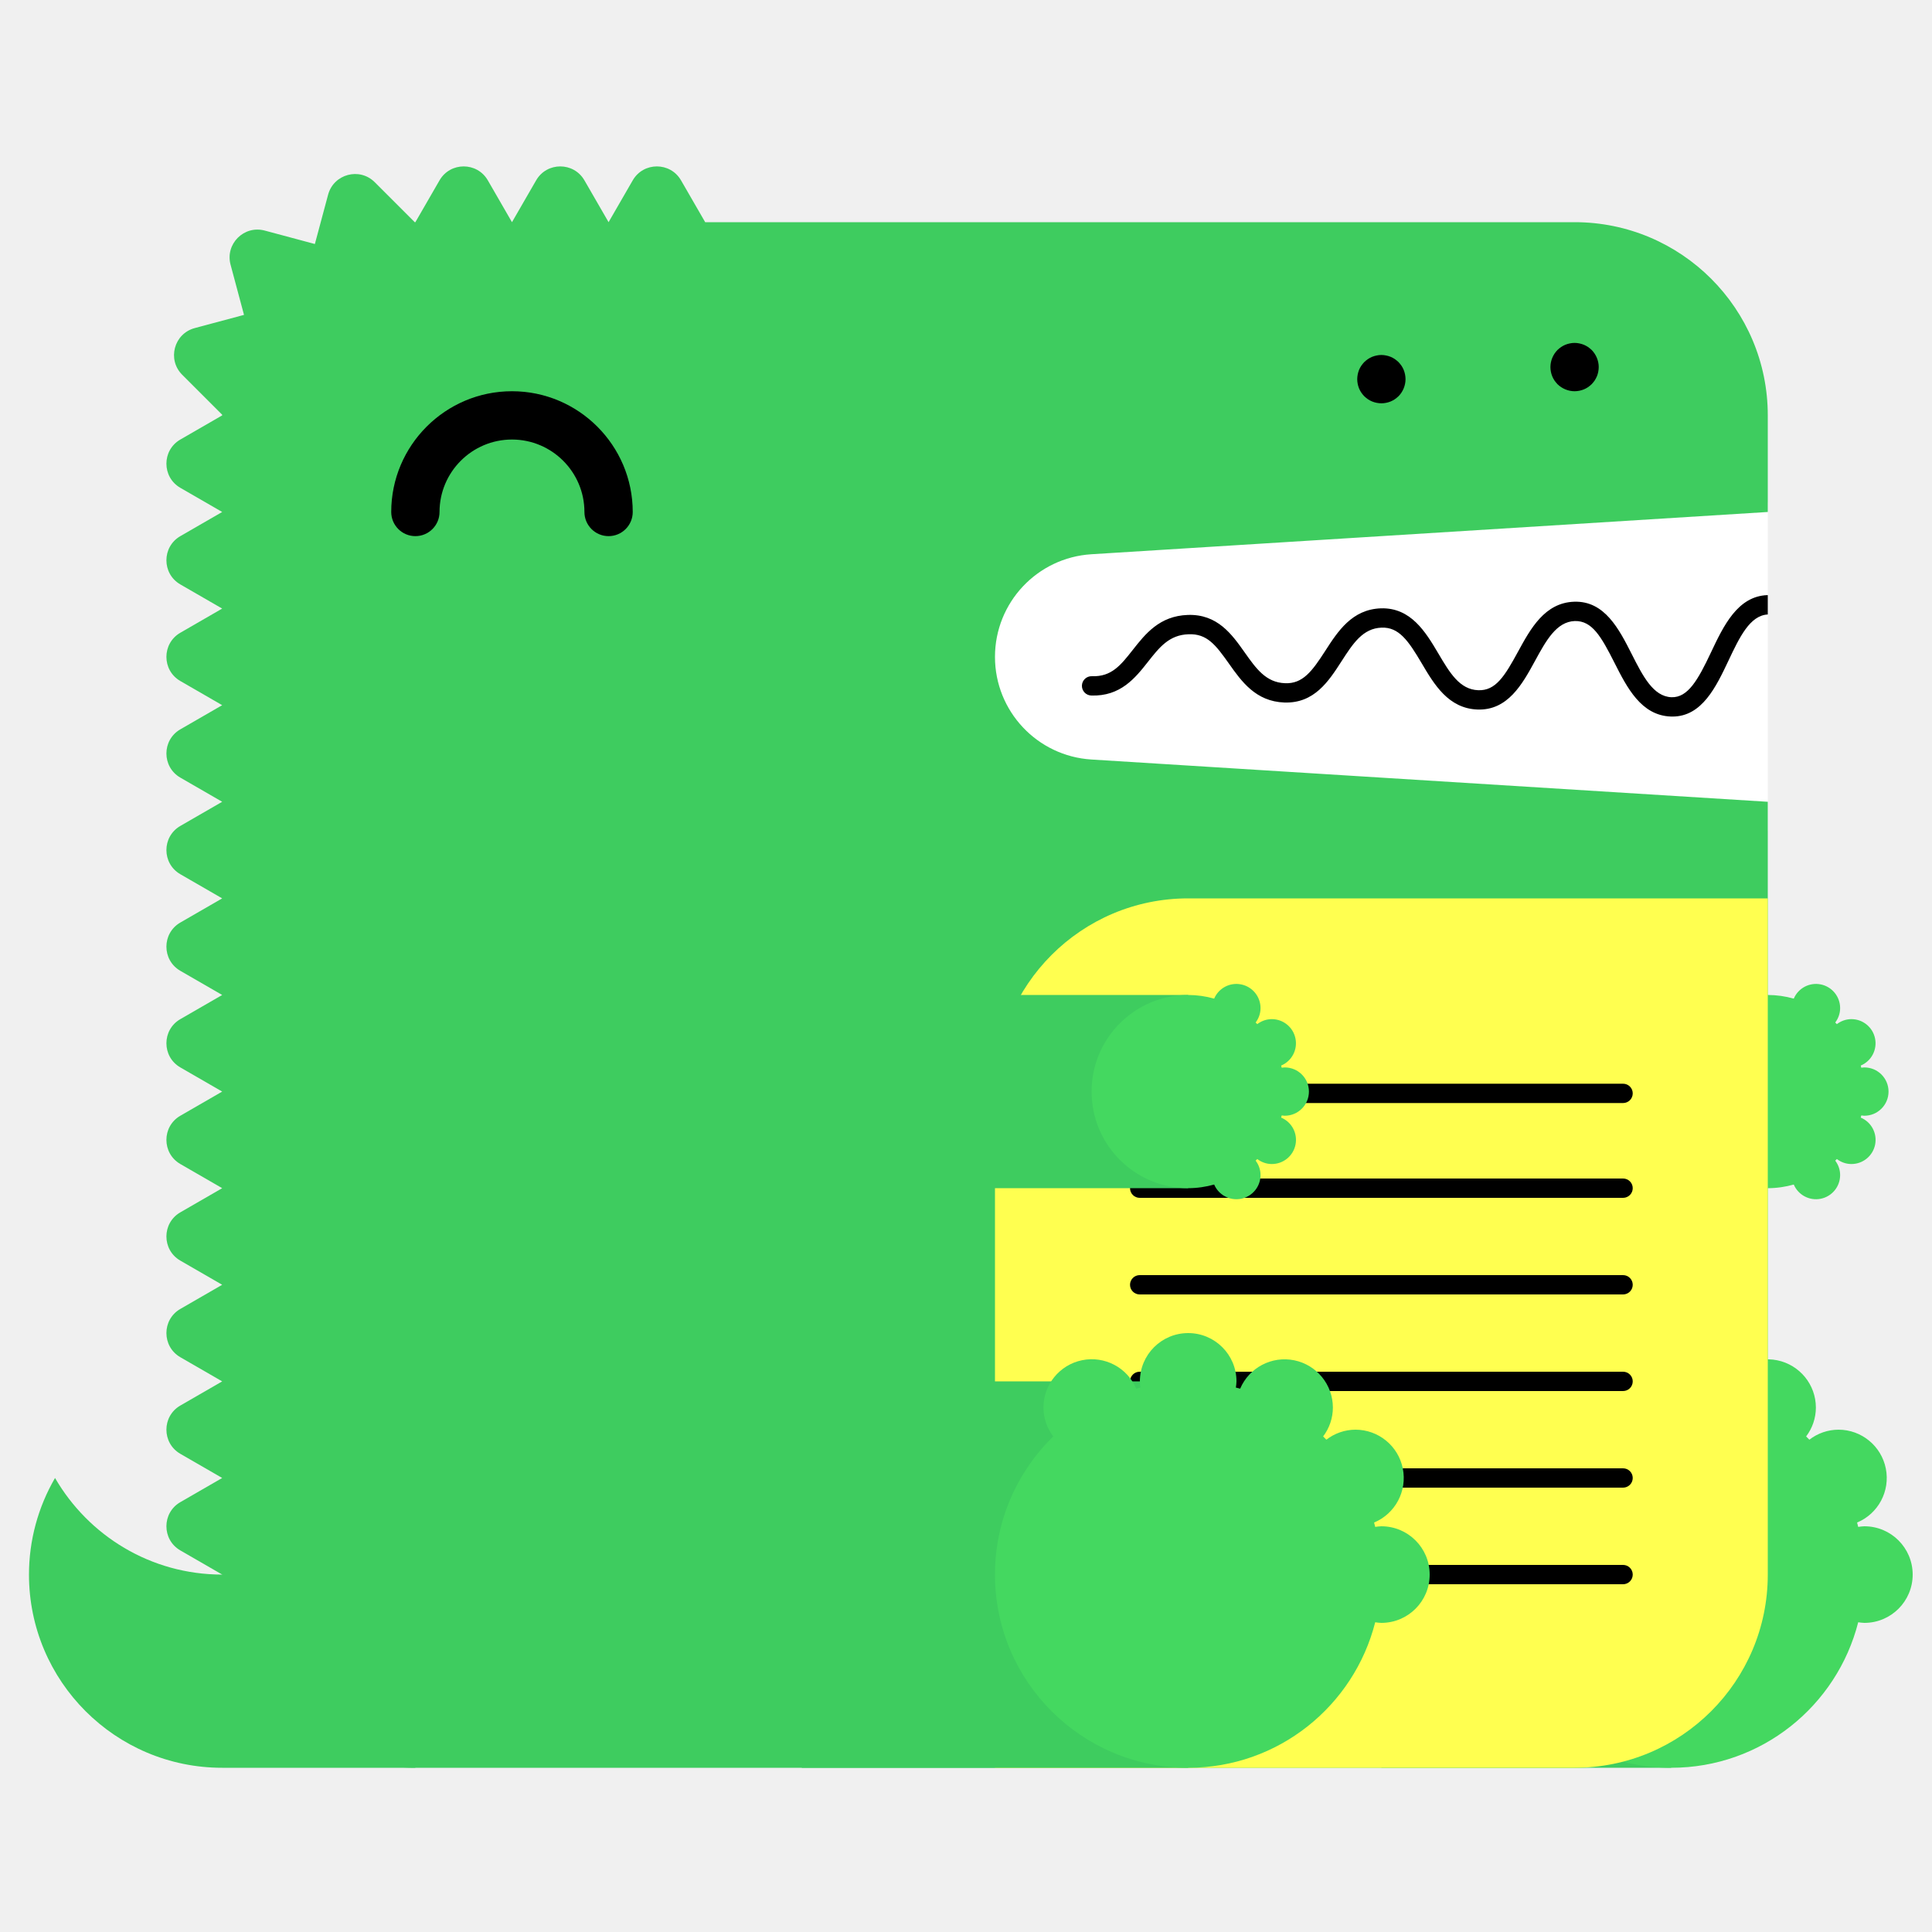
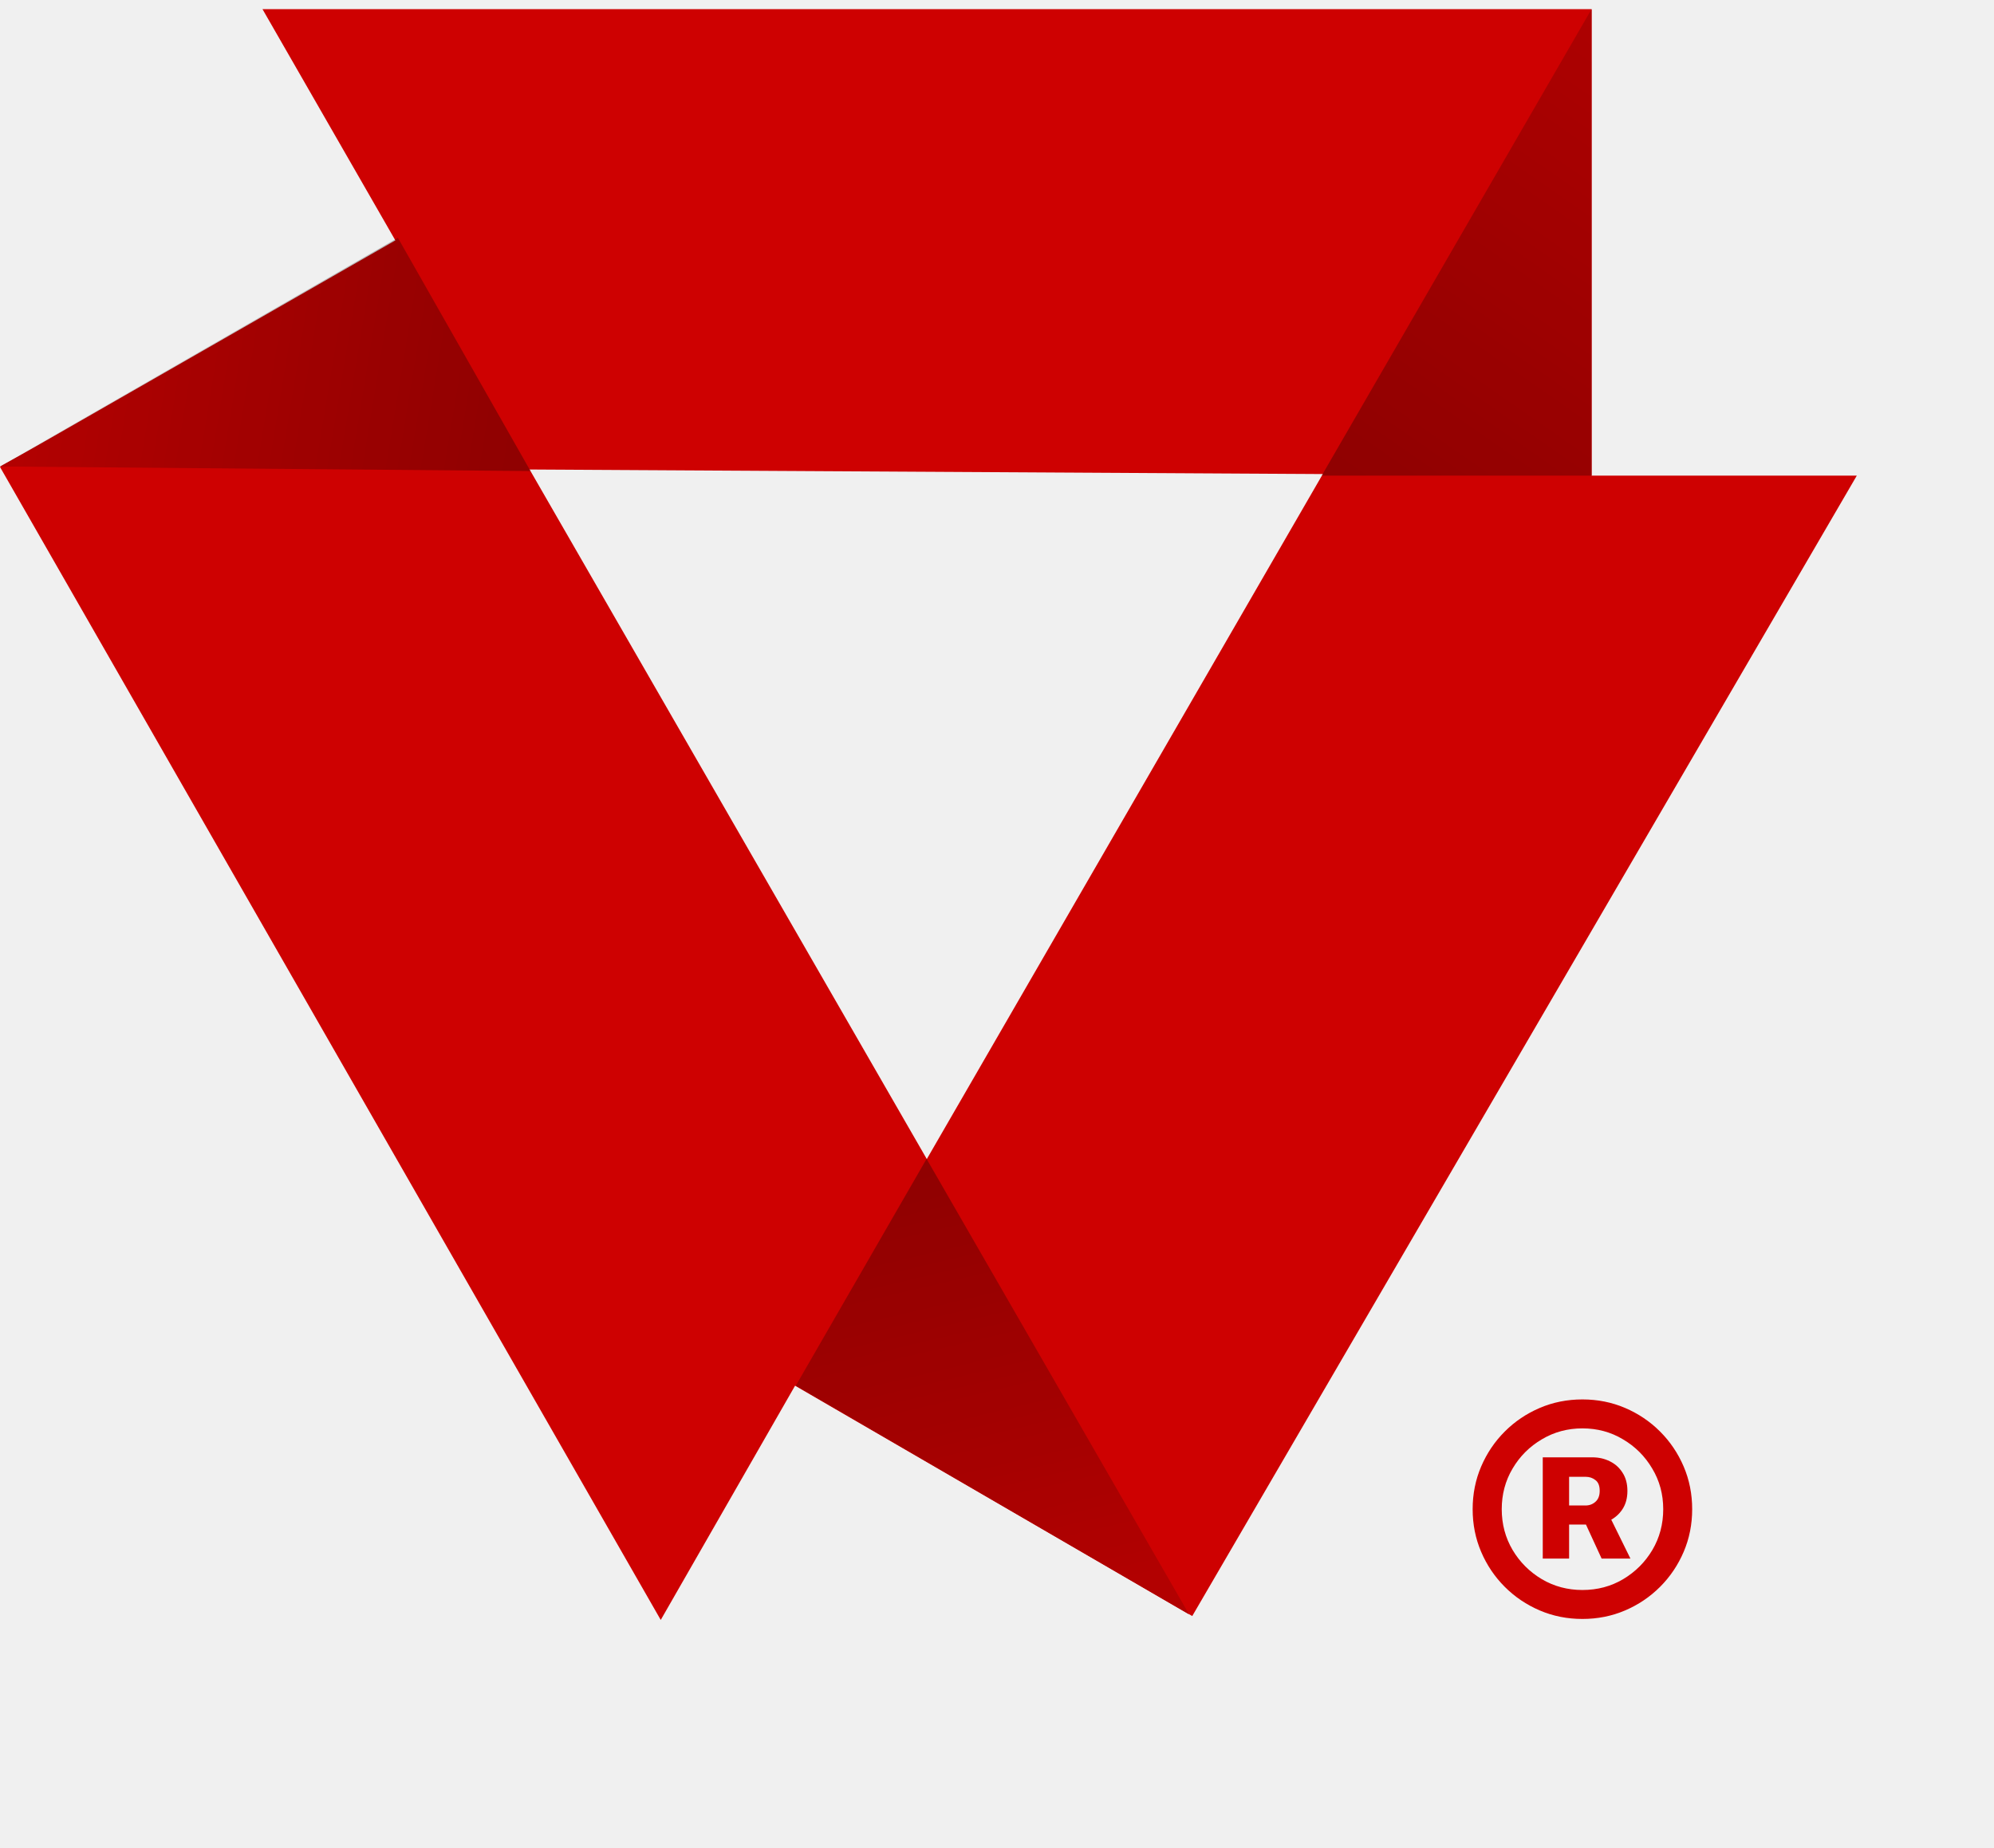
- <svg xmlns="http://www.w3.org/2000/svg" width="200" height="200" viewBox="0 0 200 200">
-   <g fill="none" fill-rule="evenodd">
-     <path fill="#FFF" d="M99 52h84v34H99z" />
-     <path d="M23 163c-7.398 0-13.843-4.027-17.303-10A19.886 19.886 0 0 0 3 163c0 11.046 8.954 20 20 20h20v-20H23z" fill="#3ECC5F" />
-     <path d="M112.98 57.376L183 53V43c0-11.046-8.954-20-20-20H73l-2.5-4.33c-1.112-1.925-3.889-1.925-5 0L63 23l-2.5-4.33c-1.111-1.925-3.889-1.925-5 0L53 23l-2.5-4.33c-1.111-1.925-3.889-1.925-5 0L43 23c-.022 0-.042.003-.065.003l-4.142-4.141c-1.57-1.571-4.252-.853-4.828 1.294l-1.369 5.104-5.192-1.392c-2.148-.575-4.111 1.389-3.535 3.536l1.39 5.193-5.102 1.367c-2.148.576-2.867 3.259-1.296 4.83l4.142 4.142c0 .021-.003.042-.003.064l-4.33 2.5c-1.925 1.111-1.925 3.889 0 5L23 53l-4.33 2.5c-1.925 1.111-1.925 3.889 0 5L23 63l-4.33 2.5c-1.925 1.111-1.925 3.889 0 5L23 73l-4.33 2.5c-1.925 1.111-1.925 3.889 0 5L23 83l-4.33 2.5c-1.925 1.111-1.925 3.889 0 5L23 93l-4.33 2.5c-1.925 1.111-1.925 3.889 0 5L23 103l-4.33 2.5c-1.925 1.111-1.925 3.889 0 5L23 113l-4.33 2.5c-1.925 1.111-1.925 3.889 0 5L23 123l-4.33 2.5c-1.925 1.111-1.925 3.889 0 5L23 133l-4.33 2.5c-1.925 1.111-1.925 3.889 0 5L23 143l-4.33 2.5c-1.925 1.111-1.925 3.889 0 5L23 153l-4.33 2.5c-1.925 1.111-1.925 3.889 0 5L23 163c0 11.046 8.954 20 20 20h120c11.046 0 20-8.954 20-20V83l-70.02-4.376A10.645 10.645 0 0 1 103 68c0-5.621 4.37-10.273 9.98-10.624" fill="#3ECC5F" />
-     <path fill="#3ECC5F" d="M143 183h30v-40h-30z" />
-     <path d="M193 158c-.219 0-.428.037-.639.064-.038-.15-.074-.301-.116-.451A5 5 0 0 0 190.32 148a4.96 4.96 0 0 0-3.016 1.036 26.531 26.531 0 0 0-.335-.336 4.955 4.955 0 0 0 1.011-2.987 5 5 0 0 0-9.599-1.959c-.148-.042-.297-.077-.445-.115.027-.211.064-.42.064-.639a5 5 0 0 0-5-5 5 5 0 0 0-5 5c0 .219.037.428.064.639-.148.038-.297.073-.445.115a4.998 4.998 0 0 0-9.599 1.959c0 1.125.384 2.151 1.011 2.987-3.717 3.632-6.031 8.693-6.031 14.3 0 11.046 8.954 20 20 20 9.339 0 17.16-6.41 19.361-15.064.211.027.42.064.639.064a5 5 0 0 0 5-5 5 5 0 0 0-5-5" fill="#44D860" />
-     <path fill="#3ECC5F" d="M153 123h30v-20h-30z" />
-     <path d="M193 115.5a2.5 2.5 0 1 0 0-5c-.109 0-.214.019-.319.032-.02-.075-.037-.15-.058-.225a2.501 2.501 0 0 0-.963-4.807c-.569 0-1.088.197-1.508.518a6.653 6.653 0 0 0-.168-.168c.314-.417.506-.931.506-1.494a2.5 2.5 0 0 0-4.8-.979A9.987 9.987 0 0 0 183 103c-5.522 0-10 4.478-10 10s4.478 10 10 10c.934 0 1.833-.138 2.69-.377a2.5 2.5 0 0 0 4.8-.979c0-.563-.192-1.077-.506-1.494.057-.055.113-.111.168-.168.42.321.939.518 1.508.518a2.5 2.5 0 0 0 .963-4.807c.021-.074.038-.15.058-.225.105.013.21.032.319.032" fill="#44D860" />
-     <path d="M63 55.5a2.5 2.5 0 0 1-2.5-2.5c0-4.136-3.364-7.5-7.5-7.5s-7.5 3.364-7.5 7.5a2.5 2.5 0 1 1-5 0c0-6.893 5.607-12.5 12.5-12.5S65.5 46.107 65.5 53a2.5 2.5 0 0 1-2.5 2.5" fill="#000" />
-     <path d="M103 183h60c11.046 0 20-8.954 20-20V93h-60c-11.046 0-20 8.954-20 20v70z" fill="#FFFF50" />
-     <path d="M168.02 124h-50.04a1 1 0 1 1 0-2h50.04a1 1 0 1 1 0 2m0 20h-50.04a1 1 0 1 1 0-2h50.04a1 1 0 1 1 0 2m0 20h-50.04a1 1 0 1 1 0-2h50.04a1 1 0 1 1 0 2m0-49.814h-50.04a1 1 0 1 1 0-2h50.04a1 1 0 1 1 0 2m0 19.814h-50.04a1 1 0 1 1 0-2h50.04a1 1 0 1 1 0 2m0 20h-50.04a1 1 0 1 1 0-2h50.04a1 1 0 1 1 0 2M183 61.611c-.012 0-.022-.006-.034-.005-3.09.105-4.552 3.196-5.842 5.923-1.346 2.85-2.387 4.703-4.093 4.647-1.889-.068-2.969-2.202-4.113-4.46-1.314-2.594-2.814-5.536-5.963-5.426-3.046.104-4.513 2.794-5.807 5.167-1.377 2.528-2.314 4.065-4.121 3.994-1.927-.07-2.951-1.805-4.136-3.813-1.321-2.236-2.848-4.75-5.936-4.664-2.994.103-4.465 2.385-5.763 4.4-1.373 2.13-2.335 3.428-4.165 3.351-1.973-.07-2.992-1.51-4.171-3.177-1.324-1.873-2.816-3.993-5.895-3.89-2.928.1-4.399 1.97-5.696 3.618-1.232 1.564-2.194 2.802-4.229 2.724a1 1 0 0 0-.072 2c3.017.101 4.545-1.8 5.872-3.487 1.177-1.496 2.193-2.787 4.193-2.855 1.926-.082 2.829 1.115 4.195 3.045 1.297 1.834 2.769 3.914 5.731 4.021 3.103.104 4.596-2.215 5.918-4.267 1.182-1.834 2.202-3.417 4.15-3.484 1.793-.067 2.769 1.35 4.145 3.681 1.297 2.197 2.766 4.686 5.787 4.796 3.125.108 4.634-2.62 5.949-5.035 1.139-2.088 2.214-4.06 4.119-4.126 1.793-.042 2.728 1.595 4.111 4.33 1.292 2.553 2.757 5.445 5.825 5.556l.169.003c3.064 0 4.518-3.075 5.805-5.794 1.139-2.41 2.217-4.68 4.067-4.773v-2z" fill="#000" />
-     <path fill="#3ECC5F" d="M83 183h40v-40H83z" />
-     <path d="M143 158c-.219 0-.428.037-.639.064-.038-.15-.074-.301-.116-.451A5 5 0 0 0 140.32 148a4.96 4.96 0 0 0-3.016 1.036 26.531 26.531 0 0 0-.335-.336 4.955 4.955 0 0 0 1.011-2.987 5 5 0 0 0-9.599-1.959c-.148-.042-.297-.077-.445-.115.027-.211.064-.42.064-.639a5 5 0 0 0-5-5 5 5 0 0 0-5 5c0 .219.037.428.064.639-.148.038-.297.073-.445.115a4.998 4.998 0 0 0-9.599 1.959c0 1.125.384 2.151 1.011 2.987-3.717 3.632-6.031 8.693-6.031 14.3 0 11.046 8.954 20 20 20 9.339 0 17.16-6.41 19.361-15.064.211.027.42.064.639.064a5 5 0 0 0 5-5 5 5 0 0 0-5-5" fill="#44D860" />
-     <path fill="#3ECC5F" d="M83 123h40v-20H83z" />
-     <path d="M133 115.5a2.5 2.5 0 1 0 0-5c-.109 0-.214.019-.319.032-.02-.075-.037-.15-.058-.225a2.501 2.501 0 0 0-.963-4.807c-.569 0-1.088.197-1.508.518a6.653 6.653 0 0 0-.168-.168c.314-.417.506-.931.506-1.494a2.5 2.5 0 0 0-4.8-.979A9.987 9.987 0 0 0 123 103c-5.522 0-10 4.478-10 10s4.478 10 10 10c.934 0 1.833-.138 2.69-.377a2.5 2.5 0 0 0 4.8-.979c0-.563-.192-1.077-.506-1.494.057-.055.113-.111.168-.168.42.321.939.518 1.508.518a2.5 2.5 0 0 0 .963-4.807c.021-.074.038-.15.058-.225.105.013.21.032.319.032" fill="#44D860" />
-     <path d="M143 41.75c-.16 0-.33-.02-.49-.05a2.52 2.52 0 0 1-.47-.14c-.15-.06-.29-.14-.431-.23-.13-.09-.259-.2-.38-.31-.109-.12-.219-.24-.309-.38s-.17-.28-.231-.43a2.619 2.619 0 0 1-.189-.96c0-.16.02-.33.05-.49.03-.16.08-.31.139-.47.061-.15.141-.29.231-.43.09-.13.2-.26.309-.38.121-.11.25-.22.38-.31.141-.09.281-.17.431-.23.149-.06.31-.11.47-.14.32-.07.65-.07.98 0 .159.03.32.08.47.14.149.06.29.14.43.23.13.09.259.2.38.31.11.12.22.25.31.38.09.14.17.28.23.43.06.16.11.31.14.47.029.16.05.33.05.49 0 .66-.271 1.31-.73 1.77-.121.11-.25.22-.38.31-.14.09-.281.17-.43.23a2.565 2.565 0 0 1-.96.19m20-1.25c-.66 0-1.3-.27-1.771-.73a3.802 3.802 0 0 1-.309-.38c-.09-.14-.17-.28-.231-.43a2.619 2.619 0 0 1-.189-.96c0-.66.27-1.3.729-1.77.121-.11.25-.22.38-.31.141-.09.281-.17.431-.23.149-.06.31-.11.47-.14.32-.07.66-.07.98 0 .159.03.32.08.47.14.149.06.29.14.43.23.13.09.259.2.38.31.459.47.73 1.11.73 1.77 0 .16-.021.33-.05.49-.03.16-.08.32-.14.47-.07.15-.14.29-.23.43-.09.13-.2.26-.31.38-.121.11-.25.22-.38.31-.14.09-.281.17-.43.23a2.565 2.565 0 0 1-.96.19" fill="#000" />
-   </g>
+ <svg xmlns="http://www.w3.org/2000/svg" width="218" height="202" viewBox="0 0 218 202" fill="none">
+   <path d="M174.003 1L174.003 52L0 51L43.618 26.968L28.697 1L174.003 1Z" fill="#CE0101" />
+   <path d="M0 51.055L43.412 26.177L130 176.5L86.924 151.497L72.238 177.108L0 51.055Z" fill="#CE0101" />
+   <path d="M130.346 176.683L87.001 151.5L174.002 1L174.002 52L203.001 52L130.346 176.683Z" fill="#CE0101" />
+   <path d="M174.001 52H144.501L174.001 1V52Z" fill="url(#paint0_linear_162_1818)" fill-opacity="0.3" />
+   <path d="M87.001 151.5L101.301 126.7L130.001 176.5L87.001 151.5Z" fill="url(#paint1_linear_162_1818)" fill-opacity="0.3" />
+   <path d="M43.501 26L58.001 51.5L0.001 51L43.501 26Z" fill="url(#paint2_linear_162_1818)" fill-opacity="0.3" />
+   <path d="M168.667 170.4V159.33H174.082C174.782 159.33 175.422 159.475 176.002 159.765C176.592 160.055 177.057 160.475 177.397 161.025C177.747 161.565 177.922 162.225 177.922 163.005C177.922 163.785 177.742 164.45 177.382 165C177.022 165.55 176.542 165.97 175.942 166.26C175.342 166.54 174.677 166.68 173.947 166.68H170.242V164.595H173.347C173.767 164.595 174.127 164.46 174.427 164.19C174.737 163.92 174.892 163.52 174.892 162.99C174.892 162.44 174.737 162.05 174.427 161.82C174.127 161.58 173.772 161.46 173.362 161.46H171.547V170.4H168.667ZM175.732 165.285L178.252 170.4H175.102L172.747 165.285H175.732ZM173.002 177C171.342 177 169.787 176.69 168.337 176.07C166.887 175.45 165.612 174.59 164.512 173.49C163.412 172.39 162.552 171.115 161.932 169.665C161.312 168.215 161.002 166.66 161.002 165C161.002 163.34 161.312 161.785 161.932 160.335C162.552 158.885 163.412 157.61 164.512 156.51C165.612 155.41 166.887 154.55 168.337 153.93C169.787 153.31 171.342 153 173.002 153C174.662 153 176.217 153.31 177.667 153.93C179.117 154.55 180.392 155.41 181.492 156.51C182.592 157.61 183.452 158.885 184.072 160.335C184.692 161.785 185.002 163.34 185.002 165C185.002 166.66 184.692 168.215 184.072 169.665C183.452 171.115 182.592 172.39 181.492 173.49C180.392 174.59 179.117 175.45 177.667 176.07C176.217 176.69 174.662 177 173.002 177ZM173.002 173.835C174.642 173.835 176.127 173.44 177.457 172.65C178.797 171.85 179.862 170.785 180.652 169.455C181.442 168.115 181.837 166.63 181.837 165C181.837 163.37 181.437 161.89 180.637 160.56C179.847 159.22 178.782 158.155 177.442 157.365C176.112 156.565 174.632 156.165 173.002 156.165C171.382 156.165 169.902 156.565 168.562 157.365C167.222 158.155 166.157 159.22 165.367 160.56C164.577 161.89 164.182 163.37 164.182 165C164.182 166.63 164.577 168.115 165.367 169.455C166.157 170.785 167.222 171.85 168.562 172.65C169.902 173.44 171.382 173.835 173.002 173.835Z" fill="#CE0101" />
+   <defs>
+     <linearGradient id="paint0_linear_162_1818" x1="149.501" y1="52" x2="186.001" y2="-0.5" gradientUnits="userSpaceOnUse">
+       <stop />
+       <stop offset="1" stop-opacity="0.46" />
+     </linearGradient>
+     <linearGradient id="paint1_linear_162_1818" x1="102.501" y1="128.5" x2="113.501" y2="175" gradientUnits="userSpaceOnUse">
+       <stop />
+       <stop offset="1" stop-opacity="0.46" />
+     </linearGradient>
+     <linearGradient id="paint2_linear_162_1818" x1="55.001" y1="51" x2="3.501" y2="42.5" gradientUnits="userSpaceOnUse">
+       <stop />
+       <stop offset="1" stop-opacity="0.46" />
+     </linearGradient>
+   </defs>
</svg>
